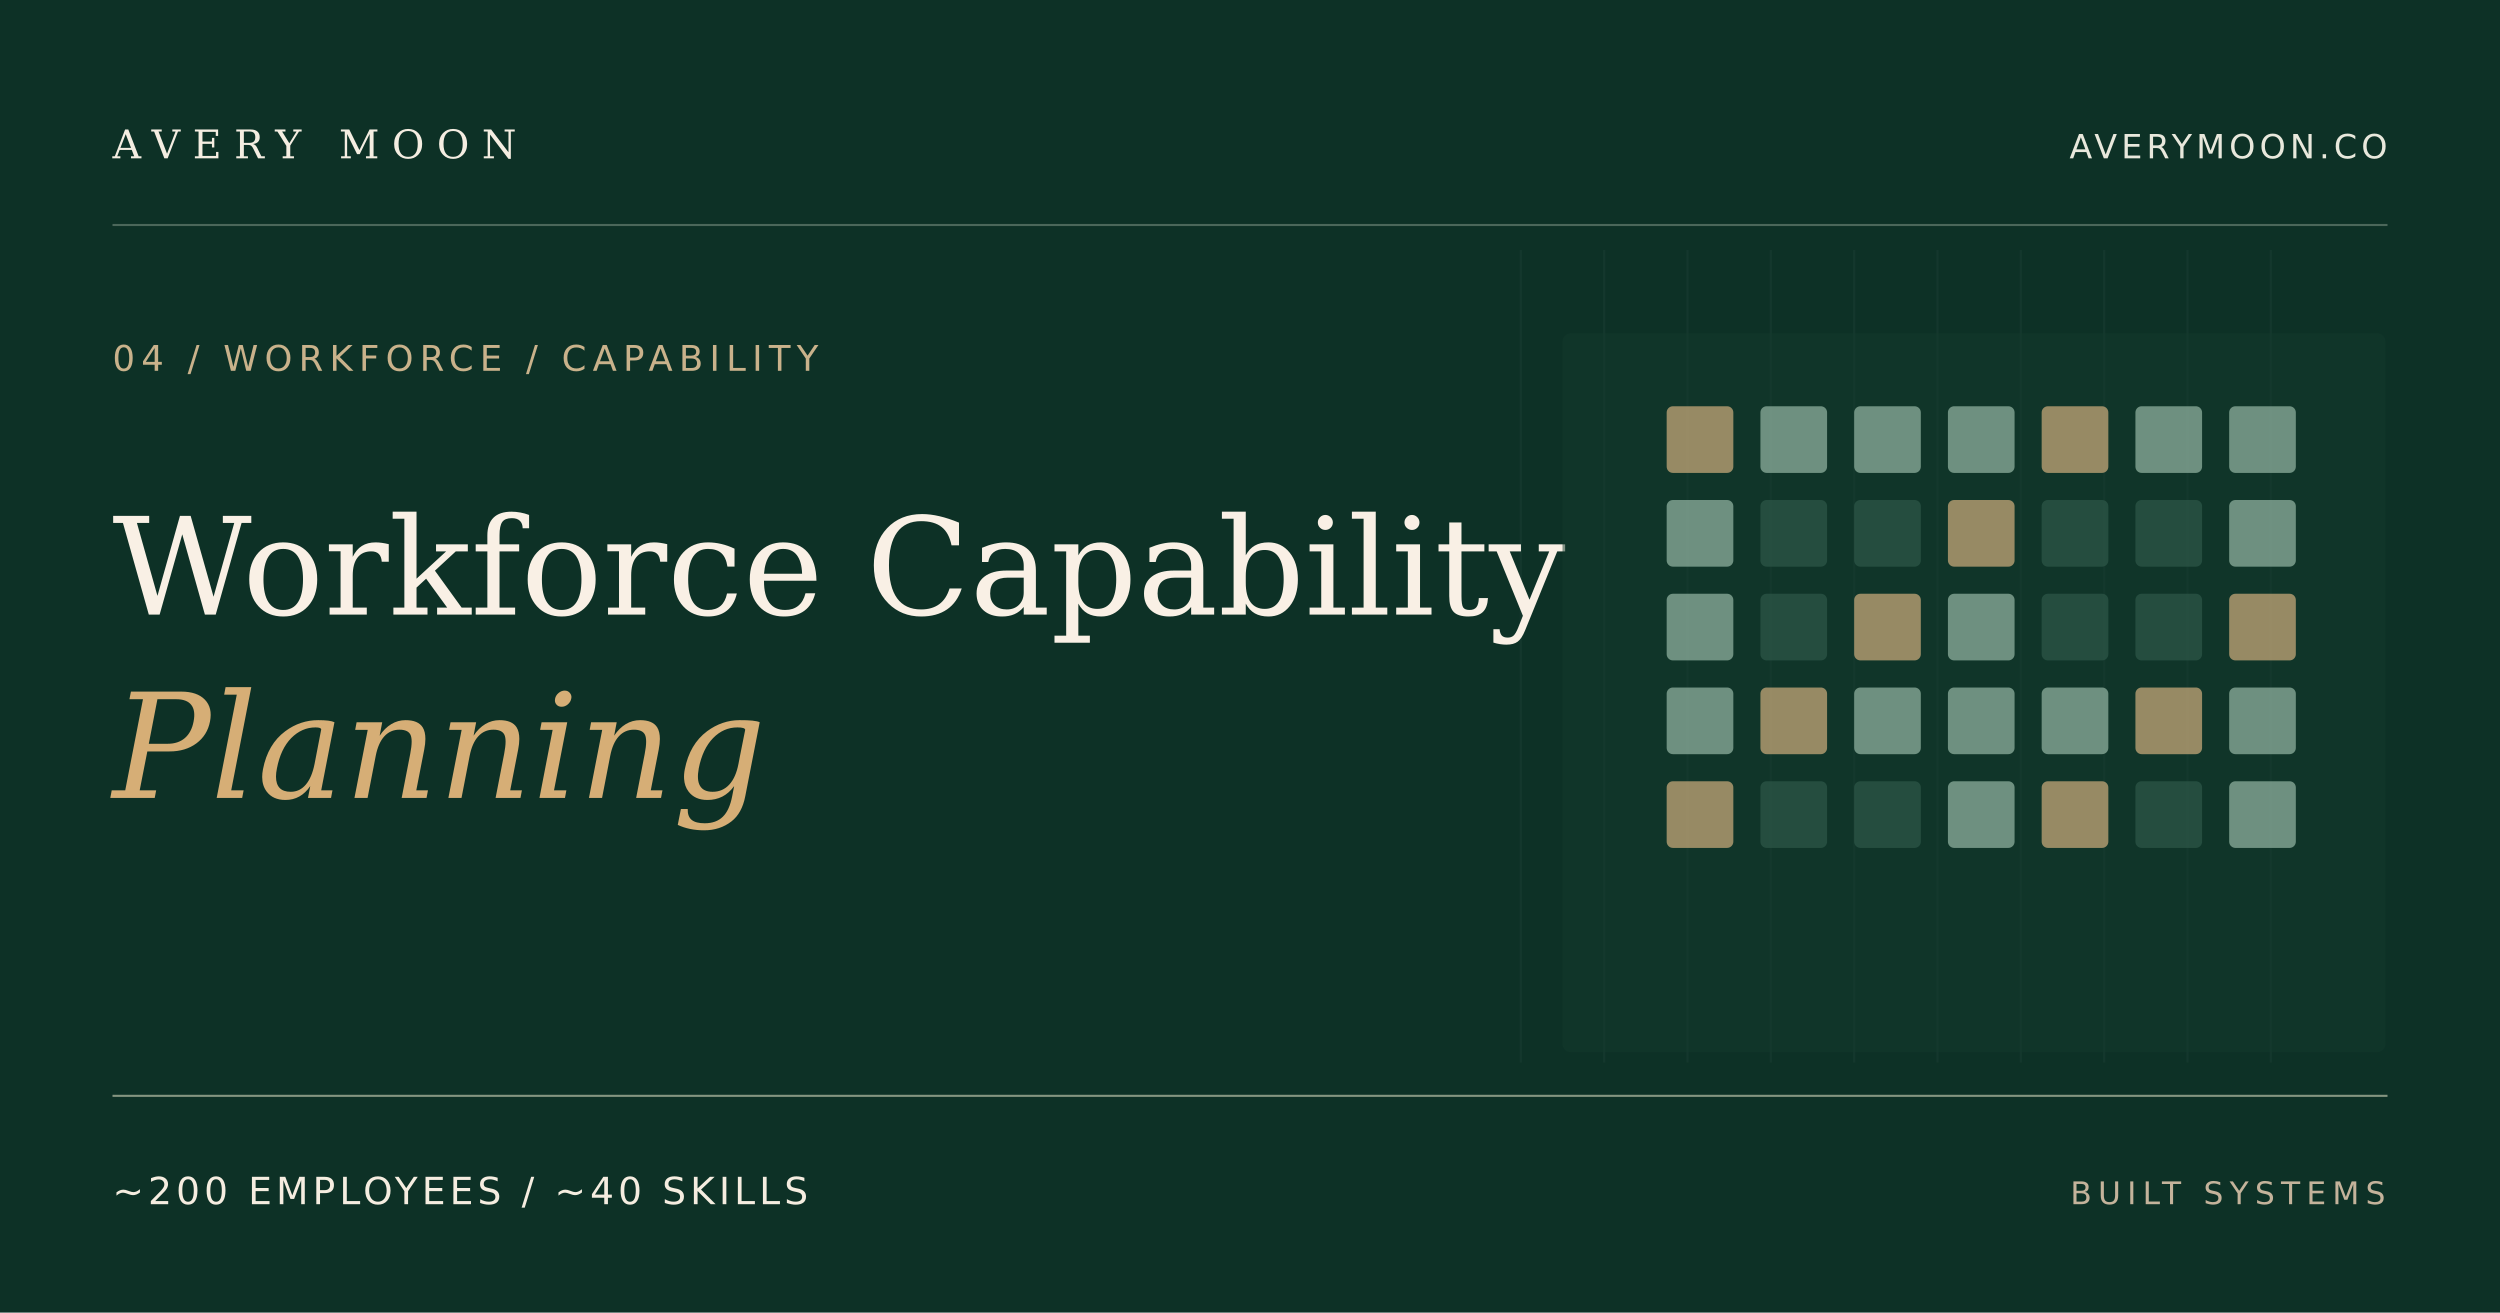
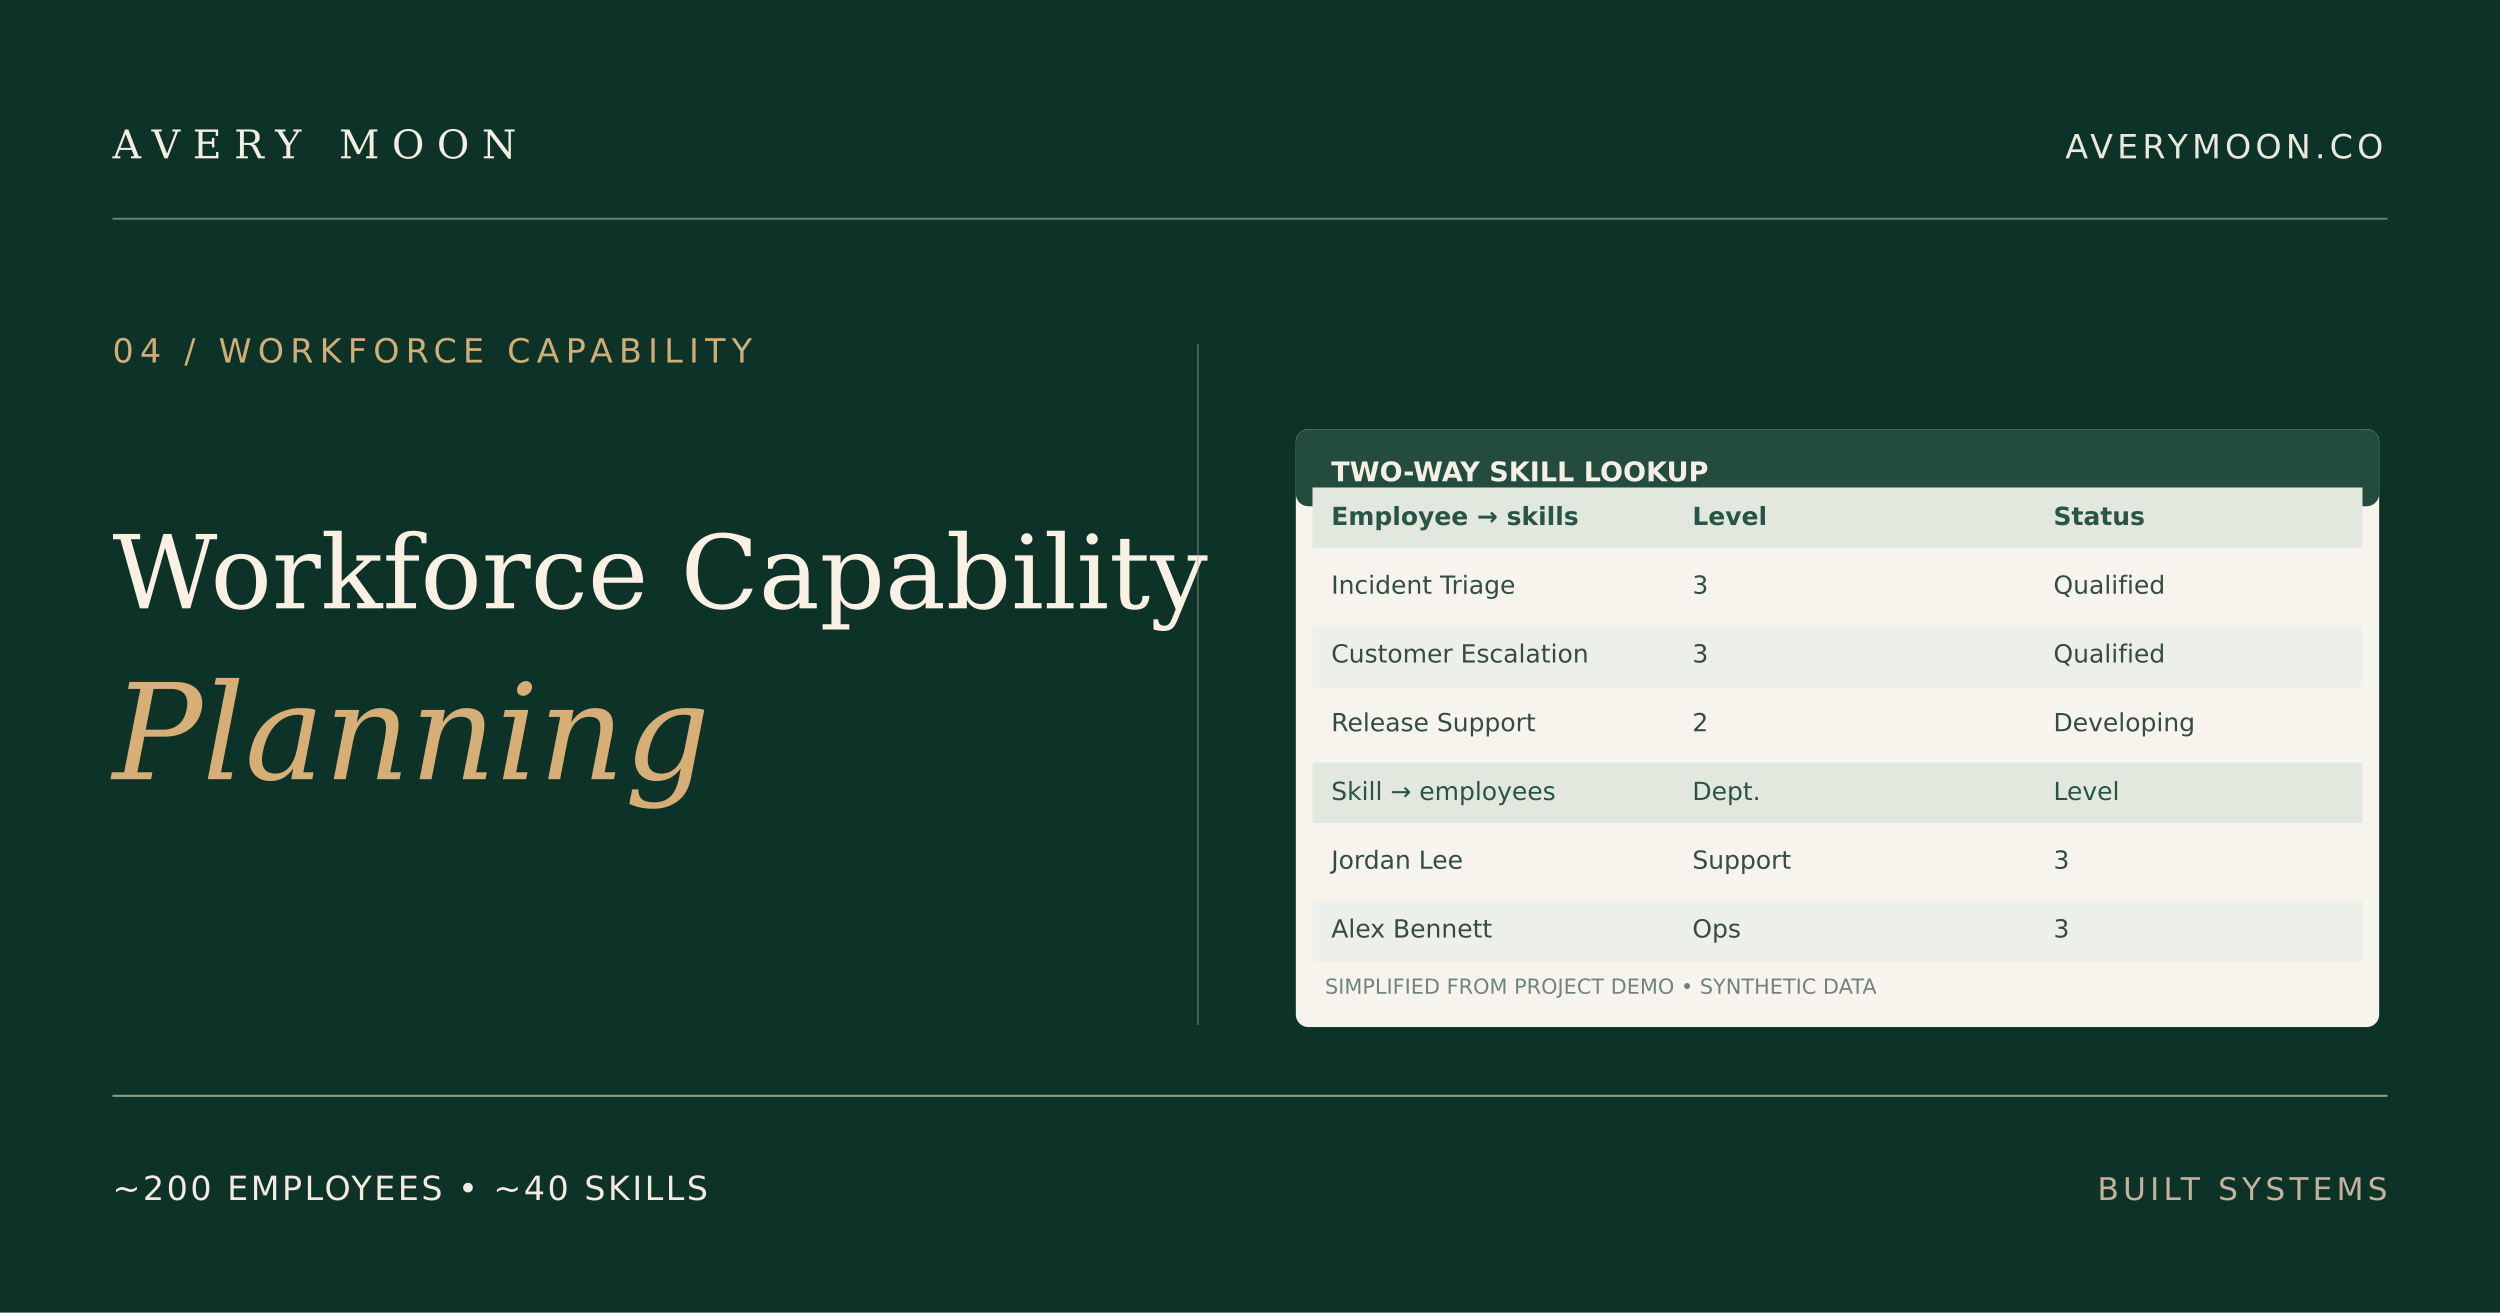
<svg xmlns="http://www.w3.org/2000/svg" width="1200" height="630" viewBox="0 0 1200 630">
  <rect width="1200" height="630" fill="#092B22" />
-   <rect width="1200" height="630" fill="#143B2E" opacity=".35" />
-   <path d="M730 120v390 M770 120v390 M810 120v390 M850 120v390 M890 120v390 M930 120v390 M970 120v390 M1010 120v390 M1050 120v390 M1090 120v390" stroke="#91AD9E" opacity=".055" />
+   <rect width="1200" height="630" fill="#153C2F" opacity=".40" />
  <text x="54" y="76" fill="#F4EDE1" font-family="Georgia,DejaVu Serif,serif" font-size="19" letter-spacing="6">AVERY MOON</text>
-   <text x="1146" y="76" text-anchor="end" fill="#E8E8DC" font-family="DejaVu Sans,sans-serif" font-size="16" letter-spacing="2">AVERYMOON.CO</text>
-   <line x1="54" y1="108" x2="1146" y2="108" stroke="#97A99A" opacity=".45" />
-   <text x="54" y="178" fill="#C9B28B" font-family="DejaVu Sans,sans-serif" font-size="17" letter-spacing="3">04  /  WORKFORCE / CAPABILITY</text>
-   <text x="54" y="295" fill="#F9F0E5" font-family="Georgia,DejaVu Serif,serif" font-size="65">Workforce Capability</text>
-   <text x="54" y="383" fill="#D6AE76" font-family="Georgia,DejaVu Serif,serif" font-size="70" font-style="italic">Planning</text>
-   <rect x="750" y="160" width="395" height="345" fill="#14392C" opacity=".52" rx="4" />
+   <text x="1144" y="76" text-anchor="end" fill="#E8E8DC" font-family="DejaVu Sans,sans-serif" font-size="16" letter-spacing="2">AVERYMOON.CO</text>
+   <line x1="54" y1="105" x2="1146" y2="105" stroke="#9EB3A6" opacity=".6" />
+   <text x="54" y="174" fill="#D0AE78" font-family="DejaVu Sans,sans-serif" font-size="16" letter-spacing="3">04 / WORKFORCE CAPABILITY</text>
+   <text x="54" y="292" fill="#FAF0E3" font-family="Georgia,DejaVu Serif,serif" font-size="49">Workforce Capability</text>
+   <text x="54" y="374" fill="#D6AE76" font-family="Georgia,DejaVu Serif,serif" font-size="64" font-style="italic">Planning</text>
+   <path d="M575 165V492" stroke="#A0B0A4" opacity=".35" />
  <g>
-     <rect x="800" y="195" width="32" height="32" rx="3" fill="#C4A778" opacity=".75" />
-     <rect x="845" y="195" width="32" height="32" rx="3" fill="#8DAF9D" opacity=".75" />
-     <rect x="890" y="195" width="32" height="32" rx="3" fill="#8DAF9D" opacity=".75" />
-     <rect x="935" y="195" width="32" height="32" rx="3" fill="#8DAF9D" opacity=".75" />
-     <rect x="980" y="195" width="32" height="32" rx="3" fill="#C4A778" opacity=".75" />
-     <rect x="1025" y="195" width="32" height="32" rx="3" fill="#8DAF9D" opacity=".75" />
-     <rect x="1070" y="195" width="32" height="32" rx="3" fill="#8DAF9D" opacity=".75" />
-     <rect x="800" y="240" width="32" height="32" rx="3" fill="#8DAF9D" opacity=".75" />
-     <rect x="845" y="240" width="32" height="32" rx="3" fill="#2C5647" opacity=".75" />
-     <rect x="890" y="240" width="32" height="32" rx="3" fill="#2C5647" opacity=".75" />
-     <rect x="935" y="240" width="32" height="32" rx="3" fill="#C4A778" opacity=".75" />
-     <rect x="980" y="240" width="32" height="32" rx="3" fill="#2C5647" opacity=".75" />
-     <rect x="1025" y="240" width="32" height="32" rx="3" fill="#2C5647" opacity=".75" />
-     <rect x="1070" y="240" width="32" height="32" rx="3" fill="#8DAF9D" opacity=".75" />
-     <rect x="800" y="285" width="32" height="32" rx="3" fill="#8DAF9D" opacity=".75" />
-     <rect x="845" y="285" width="32" height="32" rx="3" fill="#2C5647" opacity=".75" />
-     <rect x="890" y="285" width="32" height="32" rx="3" fill="#C4A778" opacity=".75" />
-     <rect x="935" y="285" width="32" height="32" rx="3" fill="#8DAF9D" opacity=".75" />
-     <rect x="980" y="285" width="32" height="32" rx="3" fill="#2C5647" opacity=".75" />
-     <rect x="1025" y="285" width="32" height="32" rx="3" fill="#2C5647" opacity=".75" />
-     <rect x="1070" y="285" width="32" height="32" rx="3" fill="#C4A778" opacity=".75" />
-     <rect x="800" y="330" width="32" height="32" rx="3" fill="#8DAF9D" opacity=".75" />
-     <rect x="845" y="330" width="32" height="32" rx="3" fill="#C4A778" opacity=".75" />
-     <rect x="890" y="330" width="32" height="32" rx="3" fill="#8DAF9D" opacity=".75" />
-     <rect x="935" y="330" width="32" height="32" rx="3" fill="#8DAF9D" opacity=".75" />
-     <rect x="980" y="330" width="32" height="32" rx="3" fill="#8DAF9D" opacity=".75" />
-     <rect x="1025" y="330" width="32" height="32" rx="3" fill="#C4A778" opacity=".75" />
-     <rect x="1070" y="330" width="32" height="32" rx="3" fill="#8DAF9D" opacity=".75" />
-     <rect x="800" y="375" width="32" height="32" rx="3" fill="#C4A778" opacity=".75" />
-     <rect x="845" y="375" width="32" height="32" rx="3" fill="#2C5647" opacity=".75" />
-     <rect x="890" y="375" width="32" height="32" rx="3" fill="#2C5647" opacity=".75" />
-     <rect x="935" y="375" width="32" height="32" rx="3" fill="#8DAF9D" opacity=".75" />
-     <rect x="980" y="375" width="32" height="32" rx="3" fill="#C4A778" opacity=".75" />
-     <rect x="1025" y="375" width="32" height="32" rx="3" fill="#2C5647" opacity=".75" />
-     <rect x="1070" y="375" width="32" height="32" rx="3" fill="#8DAF9D" opacity=".75" />
+     <rect x="622" y="206" width="520" height="287" rx="6" fill="#F7F4EE" />
+     <rect x="622" y="206" width="520" height="37" rx="6" fill="#234C3E" />
+     <text x="639" y="231" font-family="DejaVu Sans,sans-serif" font-size="13" font-weight="bold" fill="#F5F0E6">TWO-WAY SKILL LOOKUP</text>
+     <rect x="630" y="234" width="504" height="29" fill="#E3E8DF" />
+     <text x="639" y="252" font-family="DejaVu Sans,sans-serif" font-size="12" font-weight="bold" fill="#285547">Employee → skills</text>
+     <text x="812.333" y="252" font-family="DejaVu Sans,sans-serif" font-size="12" font-weight="bold" fill="#285547">Level</text>
+     <text x="985.667" y="252" font-family="DejaVu Sans,sans-serif" font-size="12" font-weight="bold" fill="#285547">Status</text>
+     <text x="639" y="285" font-family="DejaVu Sans,sans-serif" font-size="12" font-weight="normal" fill="#344C42">Incident Triage</text>
+     <text x="812.333" y="285" font-family="DejaVu Sans,sans-serif" font-size="12" font-weight="normal" fill="#344C42">3</text>
+     <text x="985.667" y="285" font-family="DejaVu Sans,sans-serif" font-size="12" font-weight="normal" fill="#344C42">Qualified</text>
+     <rect x="630" y="300" width="504" height="30" fill="#EDF0EA" />
+     <text x="639" y="318" font-family="DejaVu Sans,sans-serif" font-size="12" font-weight="normal" fill="#344C42">Customer Escalation</text>
+     <text x="812.333" y="318" font-family="DejaVu Sans,sans-serif" font-size="12" font-weight="normal" fill="#344C42">3</text>
+     <text x="985.667" y="318" font-family="DejaVu Sans,sans-serif" font-size="12" font-weight="normal" fill="#344C42">Qualified</text>
+     <text x="639" y="351" font-family="DejaVu Sans,sans-serif" font-size="12" font-weight="normal" fill="#344C42">Release Support</text>
+     <text x="812.333" y="351" font-family="DejaVu Sans,sans-serif" font-size="12" font-weight="normal" fill="#344C42">2</text>
+     <text x="985.667" y="351" font-family="DejaVu Sans,sans-serif" font-size="12" font-weight="normal" fill="#344C42">Developing</text>
+     <rect x="630" y="366" width="504" height="29" fill="#E3E8DF" />
+     <text x="639" y="384" font-family="DejaVu Sans,sans-serif" font-size="12" font-weight="normal" fill="#285547">Skill → employees</text>
+     <text x="812.333" y="384" font-family="DejaVu Sans,sans-serif" font-size="12" font-weight="normal" fill="#285547">Dept.</text>
+     <text x="985.667" y="384" font-family="DejaVu Sans,sans-serif" font-size="12" font-weight="normal" fill="#285547">Level</text>
+     <text x="639" y="417" font-family="DejaVu Sans,sans-serif" font-size="12" font-weight="normal" fill="#344C42">Jordan Lee</text>
+     <text x="812.333" y="417" font-family="DejaVu Sans,sans-serif" font-size="12" font-weight="normal" fill="#344C42">Support</text>
+     <text x="985.667" y="417" font-family="DejaVu Sans,sans-serif" font-size="12" font-weight="normal" fill="#344C42">3</text>
+     <rect x="630" y="432" width="504" height="30" fill="#EDF0EA" />
+     <text x="639" y="450" font-family="DejaVu Sans,sans-serif" font-size="12" font-weight="normal" fill="#344C42">Alex Bennett</text>
+     <text x="812.333" y="450" font-family="DejaVu Sans,sans-serif" font-size="12" font-weight="normal" fill="#344C42">Ops</text>
+     <text x="985.667" y="450" font-family="DejaVu Sans,sans-serif" font-size="12" font-weight="normal" fill="#344C42">3</text>
+     <text x="636" y="477" font-family="DejaVu Sans,sans-serif" font-size="10" fill="#708579">SIMPLIFIED FROM PROJECT DEMO • SYNTHETIC DATA</text>
  </g>
-   <line x1="54" y1="526" x2="1146" y2="526" stroke="#B7BFA7" opacity=".7" />
-   <text x="54" y="578" fill="#F5EDE0" font-family="DejaVu Sans,sans-serif" font-size="18" letter-spacing="2">~200 EMPLOYEES  /  ~40 SKILLS</text>
-   <text x="1145" y="578" text-anchor="end" fill="#C4B39B" font-family="DejaVu Sans,sans-serif" font-size="15" letter-spacing="3">BUILT SYSTEMS</text>
+   <line x1="54" y1="526" x2="1146" y2="526" stroke="#B7BFA7" opacity=".75" />
+   <text x="54" y="576" fill="#F4EAE0" font-family="DejaVu Sans,sans-serif" font-size="16" letter-spacing="1.2">~200 EMPLOYEES  •  ~40 SKILLS</text>
+   <text x="1146" y="576" text-anchor="end" fill="#C4B39B" font-family="DejaVu Sans,sans-serif" font-size="15" letter-spacing="2">BUILT SYSTEMS</text>
</svg>
